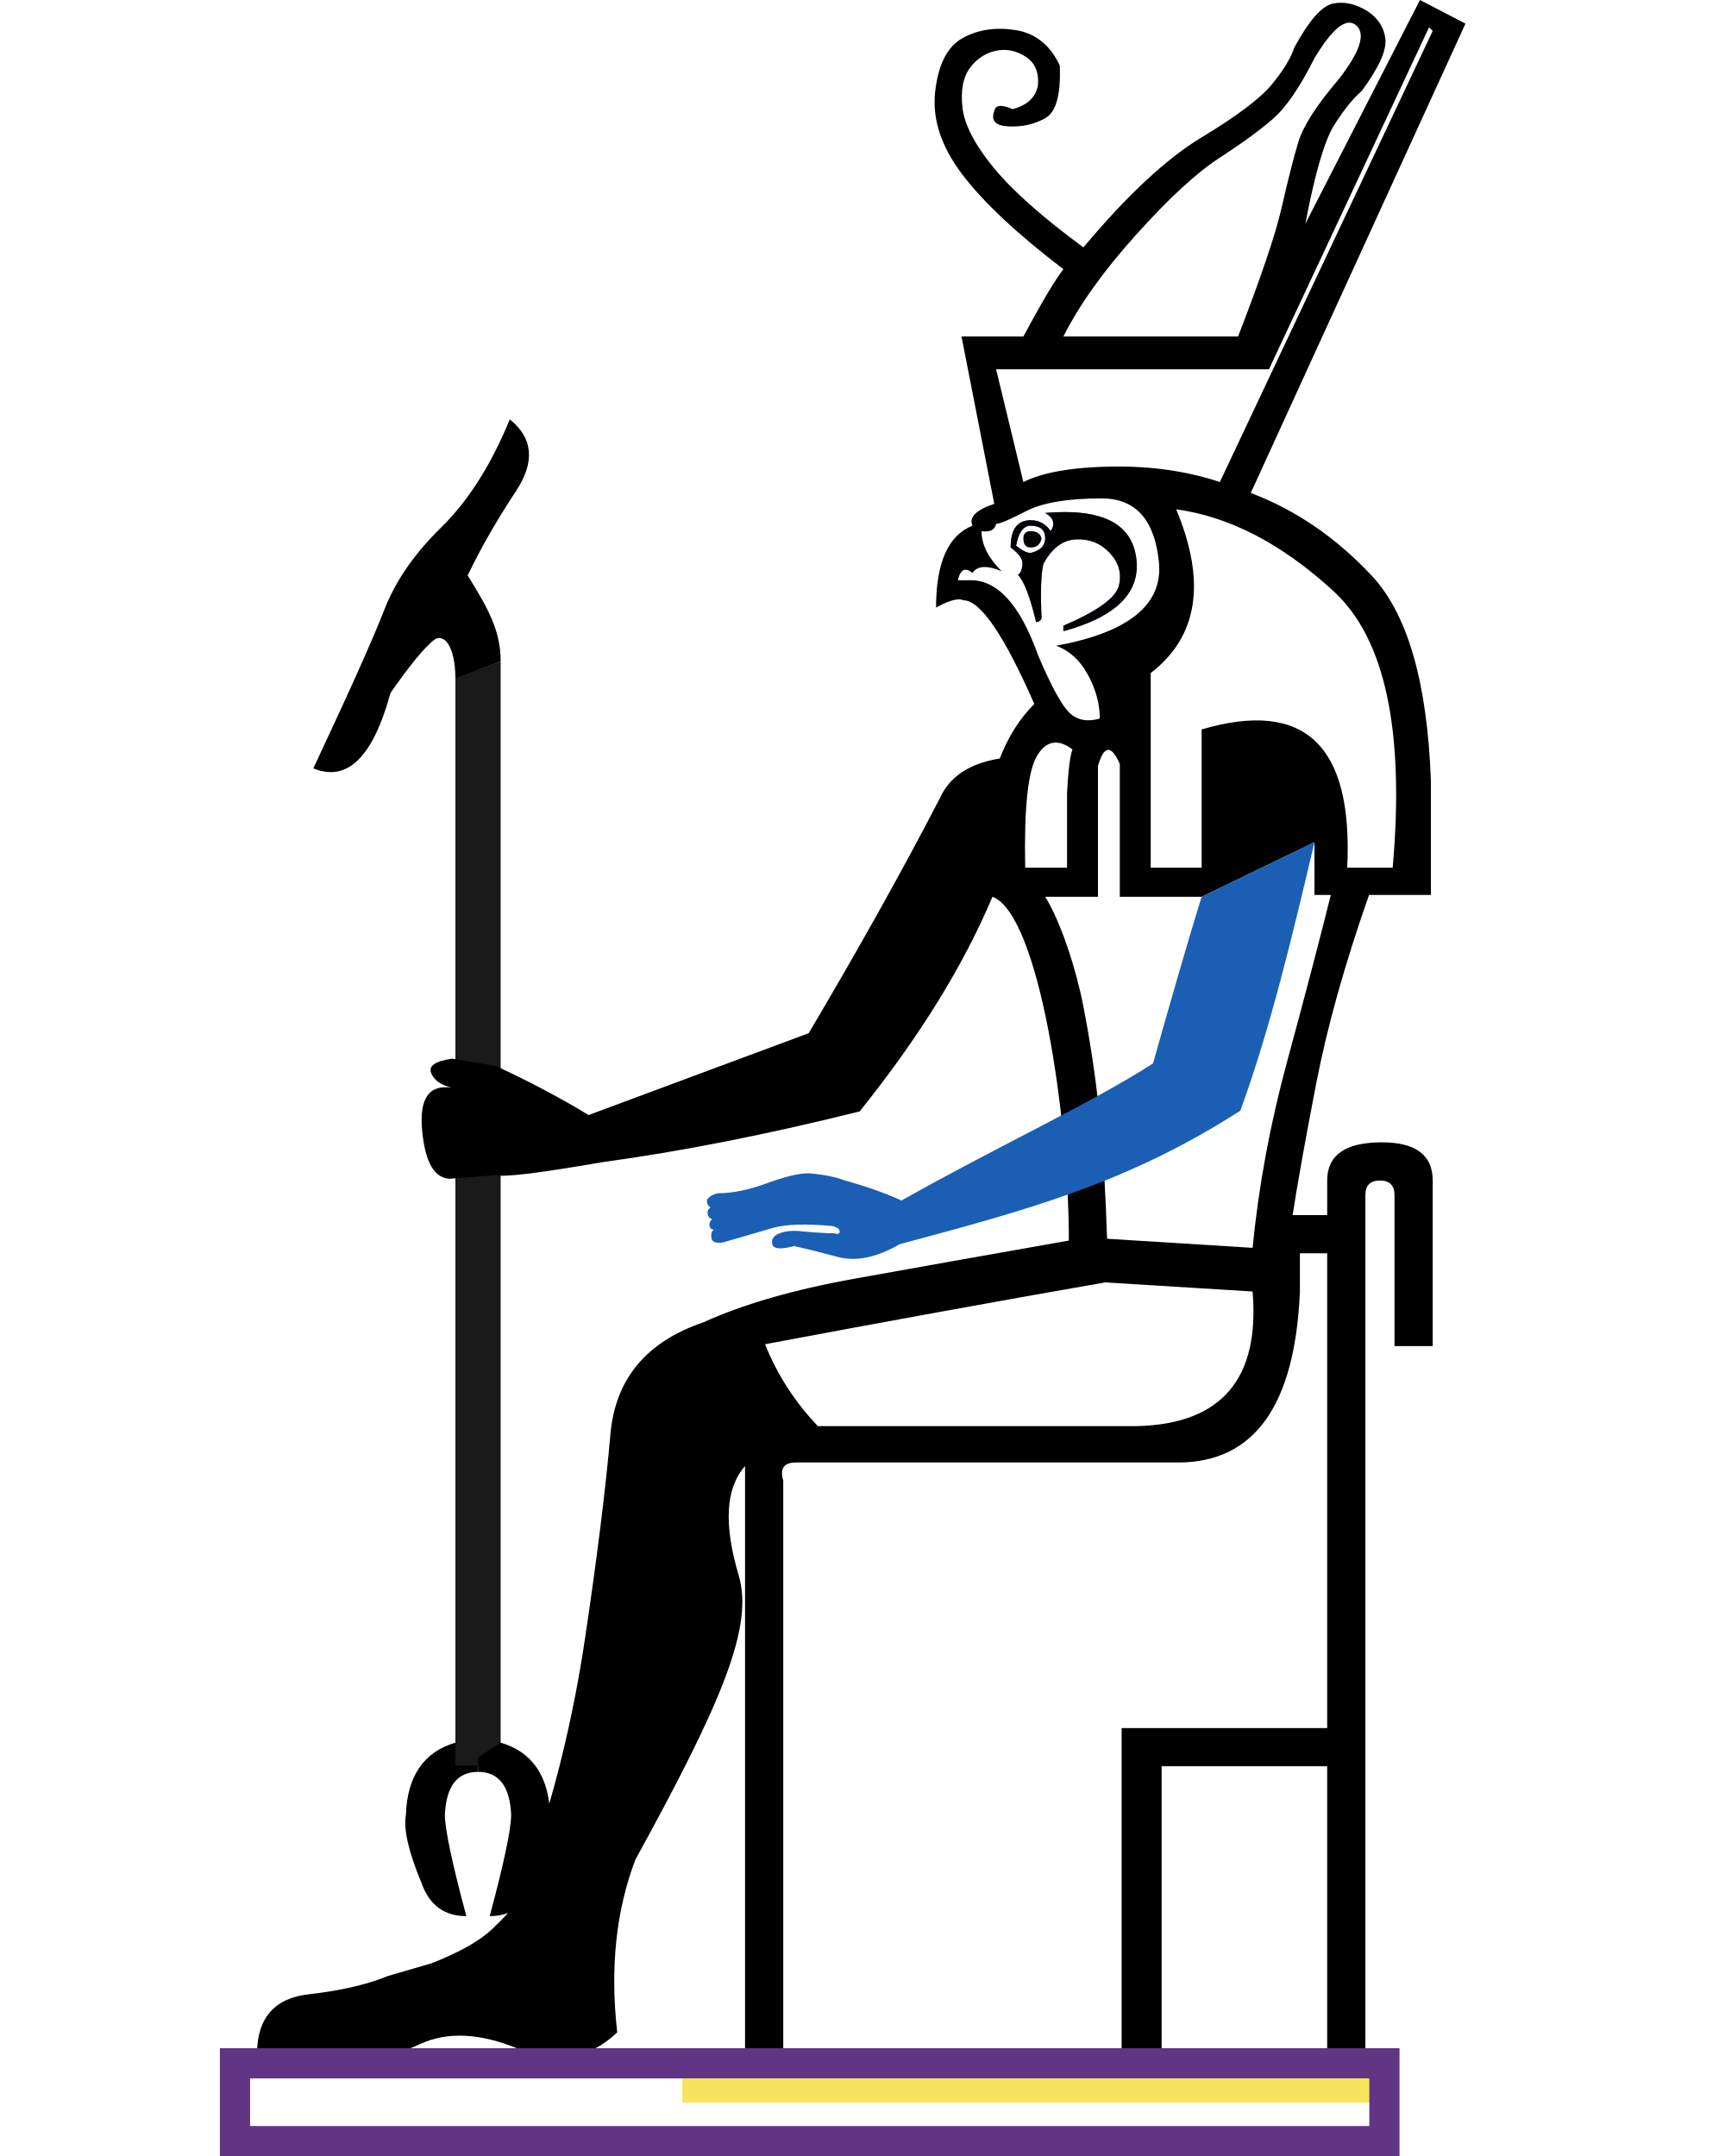
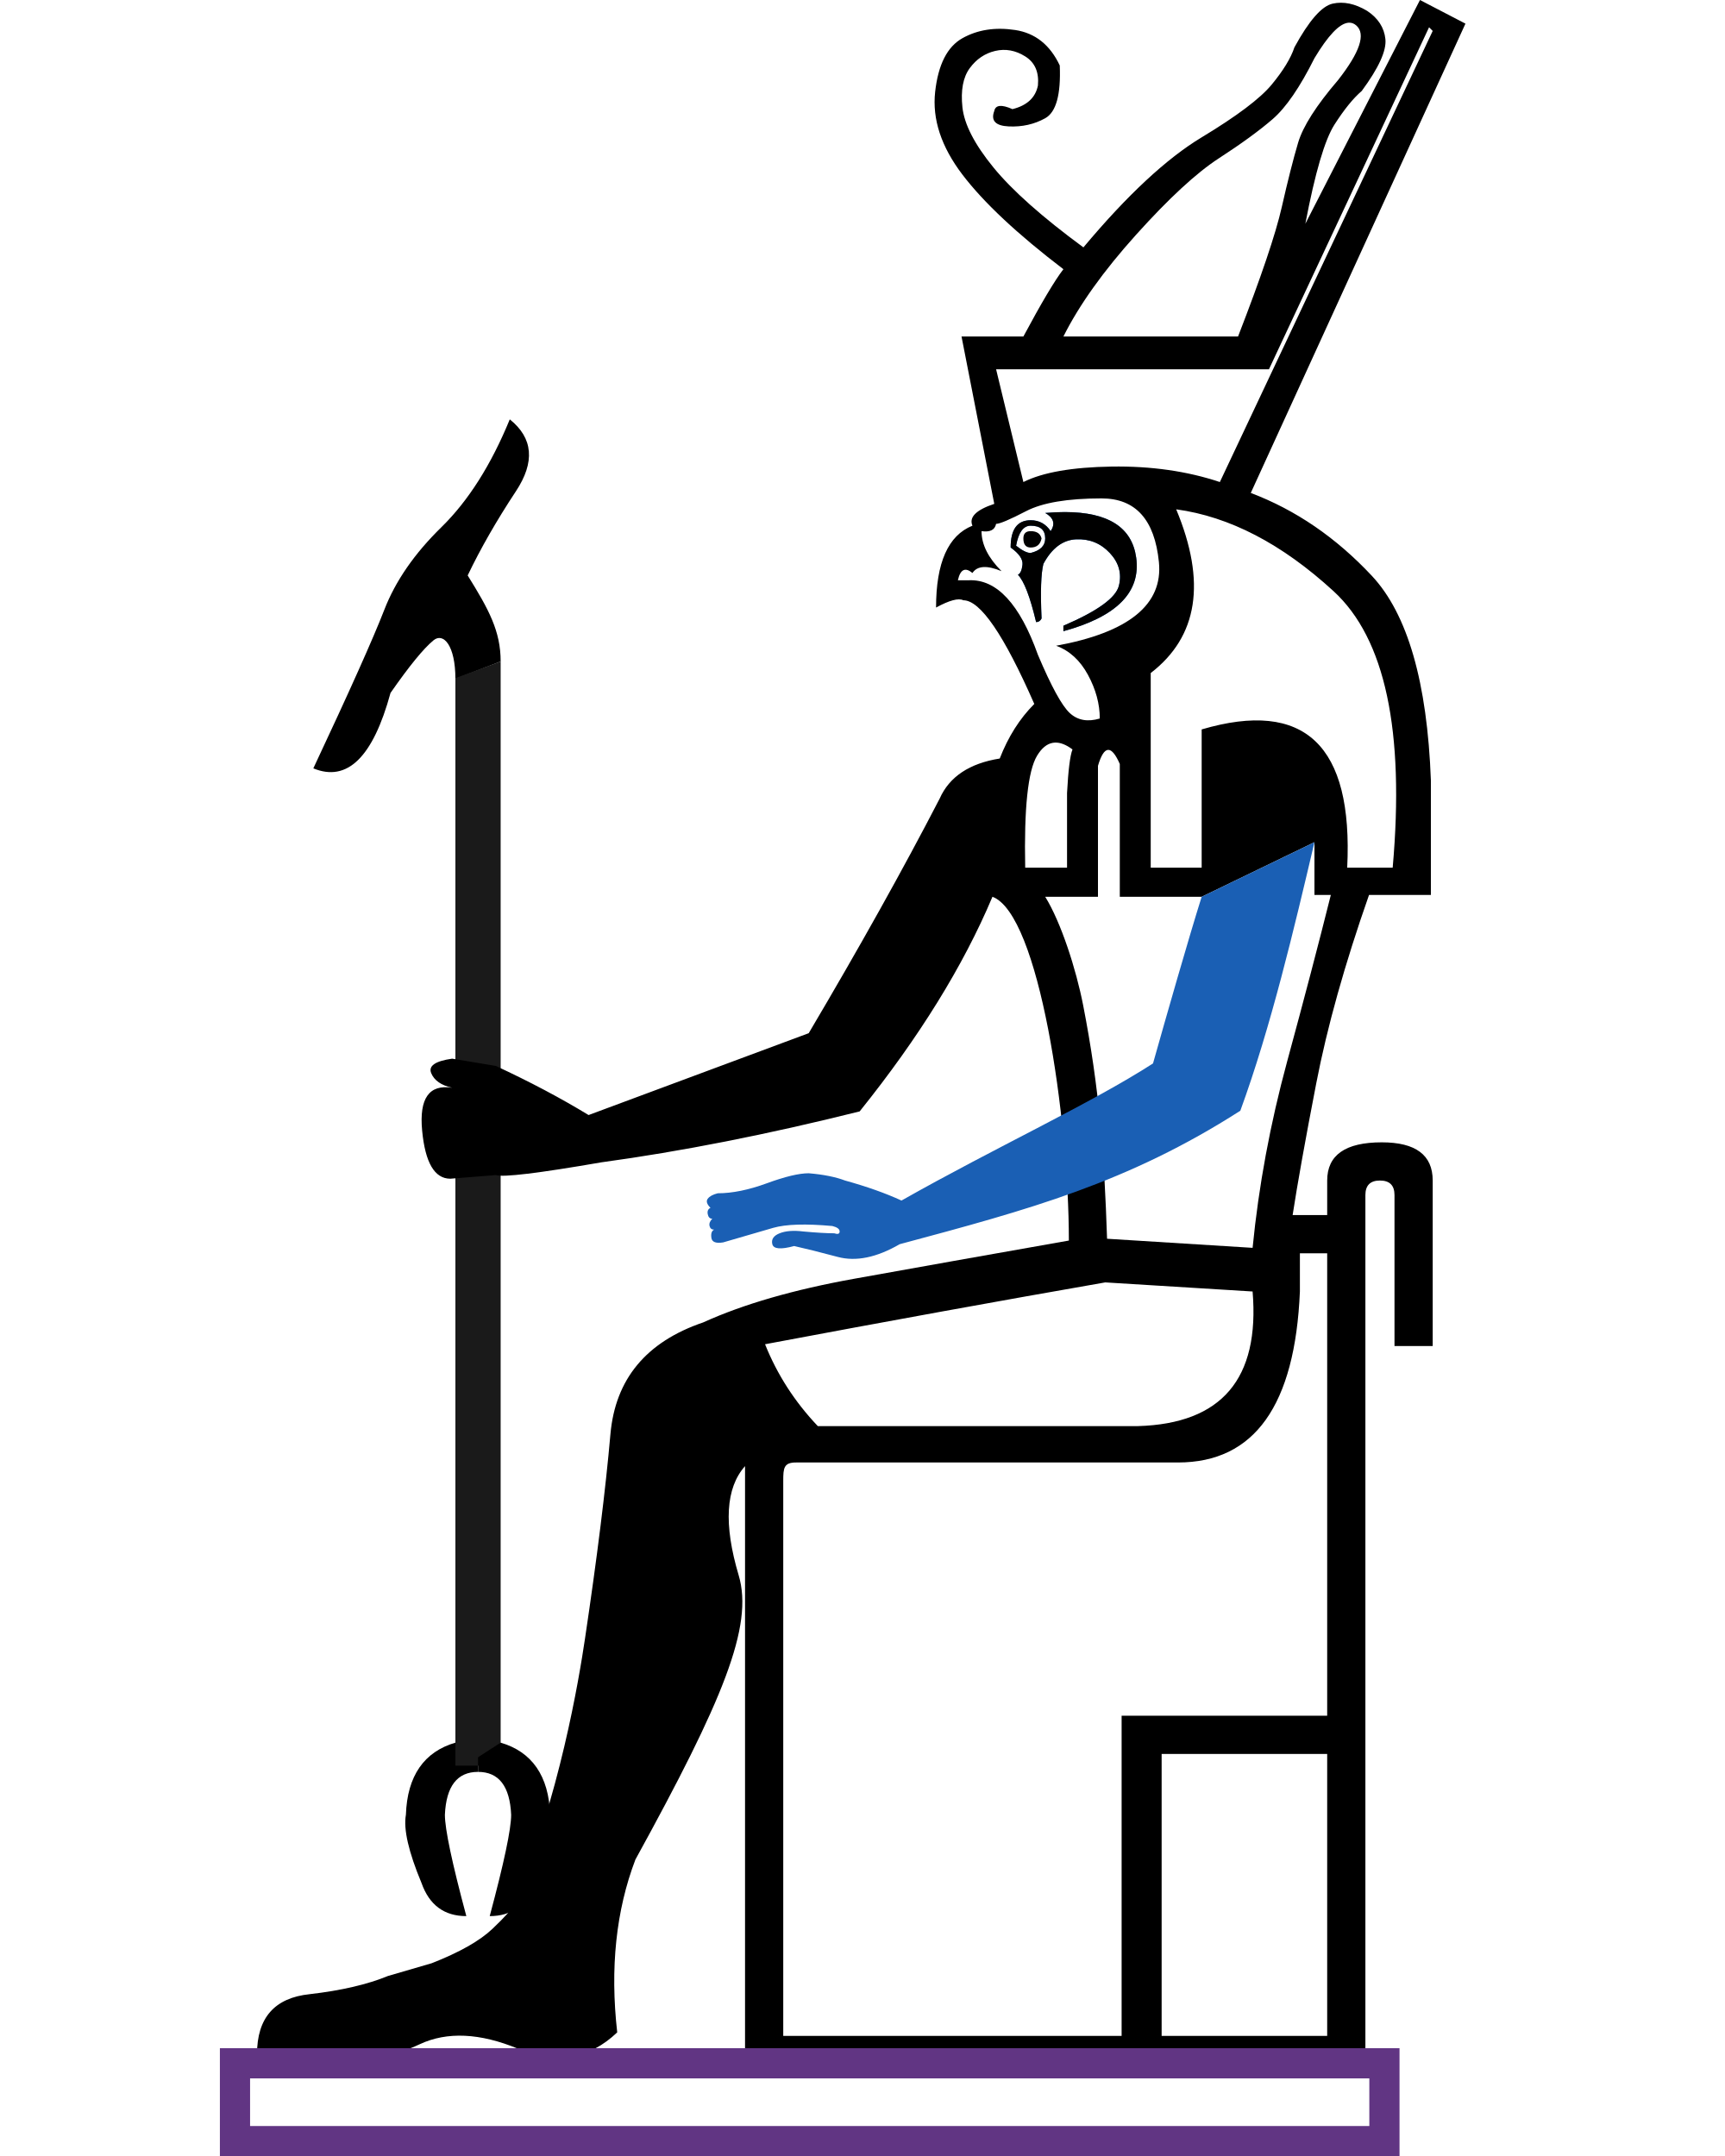
<svg xmlns="http://www.w3.org/2000/svg" xmlns:xlink="http://www.w3.org/1999/xlink" width="800" height="1000" version="1.1" id="svg1">
  <defs id="defs1" />
  <path d="m 221.694,821.839 c -9.642,0 -14.765,6.629 -15.368,19.887 0,6.629 3.315,22.298 9.944,47.007 -10.245,0 -17.175,-5.123 -20.791,-15.368 -6.027,-14.464 -8.437,-25.01 -7.232,-31.639 0.603,-18.079 8.491,-29.228 22.954,-33.447 l 10.492,6.78 z" style="fill:#000000;stroke:none;stroke-width:55.992" id="path1-6-1" />
  <path d="m 232.187,306.789 c 0,-14.101 -5.53,-24.159 -15.292,-39.886 5.965,-12.473 13.422,-25.488 22.37,-39.045 8.948,-13.557 7.999,-24.674 -2.847,-33.351 -8.677,21.149 -19.251,37.825 -31.723,50.026 -12.473,12.201 -21.285,24.945 -26.437,38.231 -5.152,13.286 -16.134,37.824 -32.945,73.616 15.726,6.507 27.658,-5.152 35.792,-34.978 8.677,-12.473 15.319,-20.607 19.929,-24.403 4.609,-3.796 10.167,2.37 10.167,17.897" style="fill:#000000;stroke:none;stroke-width:49.268" id="path1-7" />
  <g id="path6" style="opacity:1;stroke-width:0.985" transform="matrix(1.01515,0,0,1.01515,-6.107305,3.233808)">
    <path style="baseline-shift:baseline;display:inline;overflow:visible;vector-effect:none;fill:#1a1a1a;stroke-width:0.985;enable-background:accumulate;stop-color:#000000;stop-opacity:1" d="m 224.401,309.414 v 509.385 0" id="path4" />
    <path style="baseline-shift:baseline;display:inline;overflow:visible;vector-effect:none;fill:#1a1a1a;stroke-width:0.985;enable-background:accumulate;stop-color:#000000;stop-opacity:1" d="m 214.064,306.646 v 496.894 h 20.674 V 299.025 Z" id="path5" />
  </g>
  <use x="0" y="0" xlink:href="#path1-6-1" id="use5" transform="matrix(-1,0,0,1,443.3875,-3.6869706e-7)" style="stroke-width:0.985" />
  <path style="fill:#1a5fb4;stroke:none;stroke-width:51.1" d="m 493.884,237.505 c -2.865,-0.004 -5.914,0.135 -9.148,0.416 3.937,2.25 4.78,5.062 2.53,8.436 -2.25,-3.375 -5.344,-5.062 -9.281,-5.062 -6.187,0 -9.279,4.219 -9.279,12.656 3.937,2.812 5.763,5.483 5.482,8.014 -0.281,2.531 -0.983,4.079 -2.108,4.642 2.812,2.812 5.624,10.123 8.436,21.935 1.125,0 1.967,-0.562 2.53,-1.687 -0.562,-12.374 -0.28,-20.81 0.845,-25.309 3.937,-7.312 9,-11.11 15.188,-11.391 6.187,-0.281 11.389,1.827 15.608,6.327 4.218,4.5 5.623,9.563 4.217,15.188 -1.406,5.625 -9.983,11.811 -25.732,18.56 v 2.532 c 24.748,-6.75 35.998,-18.14 33.748,-34.17 -1.969,-14.026 -12.981,-21.055 -33.036,-21.086 z m -15.899,6.323 c 4.5,0 6.751,1.967 6.751,5.905 0,3.375 -2.251,5.624 -6.751,6.749 -1.687,0 -3.937,-1.125 -6.749,-3.375 1.125,-6.187 3.374,-9.279 6.749,-9.279 z" id="path9" />
-   <path style="fill:#000000;stroke:none;stroke-width:51.1" d="m 658.536,0 -53.153,103.773 c 4.5,-23.623 8.999,-38.95 13.498,-45.981 4.5,-7.031 8.718,-12.233 12.656,-15.608 7.874,-10.687 11.531,-18.703 10.968,-24.046 -0.562,-5.343 -3.374,-9.701 -8.436,-13.076 -5.625,-3.375 -10.968,-4.499 -16.03,-3.375 -5.062,1.125 -10.968,7.873 -17.718,20.247 -1.687,5.062 -5.203,10.829 -10.546,17.297 -5.343,6.468 -16.171,14.624 -32.483,24.467 -16.311,9.843 -34.591,26.857 -54.84,51.043 -19.124,-14.062 -33.046,-26.436 -41.764,-37.122 -8.718,-10.687 -13.499,-19.967 -14.343,-27.841 -0.844,-7.874 0.281,-13.921 3.375,-18.14 3.094,-4.218 7.032,-6.891 11.813,-8.016 4.781,-1.125 9.421,-0.28 13.921,2.532 4.5,2.812 6.467,7.311 5.905,13.498 -1.125,5.625 -5.061,9.281 -11.811,10.968 -5.062,-2.25 -7.874,-1.968 -8.436,0.845 -1.687,4.5 0.562,6.89 6.749,7.171 6.187,0.281 11.813,-0.985 16.875,-3.797 5.062,-2.812 7.312,-10.97 6.749,-24.469 -4.5,-9.562 -11.391,-15.044 -20.672,-16.451 -9.281,-1.406 -17.436,-0.14 -24.467,3.797 -7.031,3.937 -11.249,12.234 -12.656,24.889 -1.406,12.655 2.813,25.451 12.656,38.387 9.843,12.937 25.452,27.56 46.826,43.872 -3.937,5.062 -10.125,15.469 -18.562,31.218 h -28.686 l 15.188,77.619 c -8.437,2.812 -11.811,6.188 -10.124,10.126 -11.249,4.5 -16.875,17.154 -16.875,37.965 6.187,-3.375 10.406,-4.499 12.656,-3.375 7.875,0 18.842,16.03 32.903,48.091 -6.75,6.75 -12.093,15.187 -16.03,25.311 -14.062,2.25 -23.342,8.436 -27.841,18.56 -16.874,32.623 -37.123,68.902 -60.746,108.837 l -102.086,37.967 c -12.937,-7.874 -27.28,-15.467 -43.029,-22.779 l -20.249,-3.375 c -7.874,1.125 -11.108,3.374 -9.701,6.749 1.406,3.375 4.639,5.624 9.701,6.749 -10.687,-1.687 -15.327,4.922 -13.921,19.827 1.406,14.905 5.766,22.357 13.078,22.357 l 21.092,-1.687 c 3.375,1.125 19.685,-0.842 48.933,-5.905 37.123,-5.062 77.058,-12.937 119.806,-23.624 27.561,-34.31 48.09,-67.496 61.589,-99.556 21.646,8.117 35.435,102.473 35.435,159.458 -38.247,6.75 -71.433,12.655 -99.556,17.718 -28.123,5.062 -51.464,11.812 -70.026,20.249 -26.436,8.999 -40.779,26.296 -43.029,51.888 -2.25,25.592 -6.186,57.23 -11.811,94.915 -2.741,18.365 -11.771,73.604 -33.126,123.429 -0.562,1.687 -3.796,5.344 -9.701,10.968 -5.906,5.625 -15.327,10.968 -28.264,16.03 l -20.249,5.905 c -9.562,3.937 -21.654,6.751 -36.278,8.438 -16.311,1.687 -24.469,10.967 -24.469,27.841 -1.125,2.812 10.406,4.219 34.592,4.219 14.624,0 28.264,-2.953 40.919,-8.859 12.655,-5.906 27.841,-5.204 45.559,2.108 17.718,7.312 33.044,4.782 45.981,-7.592 -3.375,-29.811 -0.561,-56.528 8.438,-80.151 40.497,-73.683 54.919,-108.242 47.888,-131.865 -7.031,-23.623 -6.045,-40.498 2.954,-50.623 V 967.72 H 633.225 V 554.308 c 0,-4.5 2.249,-6.749 6.749,-6.749 4.5,0 6.749,2.249 6.749,6.749 v 70.028 h 17.72 v -76.777 c 0,-11.812 -7.875,-17.718 -23.624,-17.718 -16.874,0 -25.311,5.906 -25.311,17.718 v 16.03 h -16.03 c 2.25,-14.624 5.906,-35.014 10.968,-61.169 5.062,-26.155 13.217,-55.262 24.467,-87.323 h 28.686 V 361.945 C 661.911,316.385 652.77,284.746 636.177,267.028 619.585,249.31 600.884,236.515 580.072,228.641 L 679.629,10.966 Z m -32.766,10.52 c 1.173,-1.09e-4 2.251,0.429 3.236,1.291 4.5,3.937 1.688,12.375 -8.436,25.311 -10.124,11.812 -16.31,21.513 -18.56,29.106 -2.25,7.593 -4.781,17.579 -7.594,29.953 -2.812,12.374 -9.563,32.341 -20.249,59.902 h -80.994 c 7.312,-14.624 18.561,-30.374 33.748,-47.248 15.187,-16.874 27.982,-28.686 38.387,-35.435 10.406,-6.75 18.702,-12.794 24.889,-18.138 6.187,-5.343 12.655,-14.766 19.405,-28.266 6.328,-10.546 11.548,-16.029 15.661,-16.451 0.171,-0.018 0.34,-0.026 0.508,-0.026 z m 36.984,2.133 1.689,1.689 -98.713,209.236 c -15.186,-5.062 -31.92,-7.453 -50.2,-7.171 -18.28,0.281 -31.92,2.672 -40.919,7.171 L 461.954,171.269 H 588.509 Z M 510.89,231.173 c 15.749,0 24.608,9.842 26.576,29.529 1.969,19.686 -13.921,32.623 -47.668,38.81 6.187,2.25 11.107,6.751 14.763,13.5 3.656,6.75 5.484,13.498 5.484,20.247 -5.625,1.687 -10.265,0.845 -13.921,-2.53 -3.656,-3.375 -8.578,-12.375 -14.765,-26.999 -8.437,-23.623 -19.124,-35.155 -32.06,-34.592 h -5.062 c 1.125,-5.062 3.376,-6.187 6.751,-3.375 2.25,-3.375 6.749,-3.655 13.498,-0.843 -6.187,-6.187 -9.281,-12.375 -9.281,-18.562 3.937,0.562 6.187,-0.562 6.749,-3.375 1.687,-2e-5 6.329,-1.969 13.923,-5.907 7.593,-3.937 19.264,-5.905 35.013,-5.905 z m 34.59,5.062 c 24.748,3.375 49.075,16.029 72.98,37.965 23.905,21.936 33.046,64.684 27.421,128.242 H 624.789 c 2.812,-56.809 -19.686,-78.183 -67.496,-64.121 v 64.121 h -23.624 v -90.275 c 21.936,-16.874 25.873,-42.184 11.811,-75.932 z m -56.222,108.197 c 2.468,-0.1 5.178,0.956 8.131,3.17 -1.125,2.812 -1.967,9.563 -2.53,20.249 v 34.59 h -19.405 c -0.562,-27.561 1.266,-44.855 5.484,-51.886 2.109,-3.515 4.535,-5.519 7.277,-6.012 0.343,-0.061 0.69,-0.099 1.043,-0.113 z m 24.742,3.377 c 1.643,0.004 3.418,2.184 5.326,6.543 v 61.591 h 37.967 L 609.601,390.631 v 24.467 h 7.594 c -5.625,22.499 -12.375,48.232 -20.249,77.199 -7.874,28.967 -13.218,57.792 -16.03,86.478 l -67.496,-4.217 c -1.297,-38.875 -3.489,-69.326 -11.09,-108.308 -3.266,-16.747 -10.282,-38.495 -17.594,-50.307 h 24.467 v -60.746 c 1.406,-4.781 2.952,-7.241 4.64,-7.382 0.053,-0.004 0.106,-0.006 0.159,-0.006 z m 88.851,233.498 h 12.656 V 801.51 H 520.171 V 950 H 363.243 V 686.767 c -1.687,-5.625 0.282,-8.436 5.907,-8.436 h 177.175 c 35.435,0 54.277,-26.435 56.527,-79.307 z m -90.275,13.498 68.338,4.219 c 3.375,40.497 -14.343,61.309 -53.153,62.434 H 379.273 c -10.687,-11.249 -18.842,-23.905 -24.467,-37.967 56.809,-10.687 109.399,-20.249 157.771,-28.686 z m 26.154,224.423 h 76.777 V 950 h -76.777 z" id="path17" />
+   <path style="fill:#000000;stroke:none;stroke-width:51.1" d="m 658.536,0 -53.153,103.773 c 4.5,-23.623 8.999,-38.95 13.498,-45.981 4.5,-7.031 8.718,-12.233 12.656,-15.608 7.874,-10.687 11.531,-18.703 10.968,-24.046 -0.562,-5.343 -3.374,-9.701 -8.436,-13.076 -5.625,-3.375 -10.968,-4.499 -16.03,-3.375 -5.062,1.125 -10.968,7.873 -17.718,20.247 -1.687,5.062 -5.203,10.829 -10.546,17.297 -5.343,6.468 -16.171,14.624 -32.483,24.467 -16.311,9.843 -34.591,26.857 -54.84,51.043 -19.124,-14.062 -33.046,-26.436 -41.764,-37.122 -8.718,-10.687 -13.499,-19.967 -14.343,-27.841 -0.844,-7.874 0.281,-13.921 3.375,-18.14 3.094,-4.218 7.032,-6.891 11.813,-8.016 4.781,-1.125 9.421,-0.28 13.921,2.532 4.5,2.812 6.467,7.311 5.905,13.498 -1.125,5.625 -5.061,9.281 -11.811,10.968 -5.062,-2.25 -7.874,-1.968 -8.436,0.845 -1.687,4.5 0.562,6.89 6.749,7.171 6.187,0.281 11.813,-0.985 16.875,-3.797 5.062,-2.812 7.312,-10.97 6.749,-24.469 -4.5,-9.562 -11.391,-15.044 -20.672,-16.451 -9.281,-1.406 -17.436,-0.14 -24.467,3.797 -7.031,3.937 -11.249,12.234 -12.656,24.889 -1.406,12.655 2.813,25.451 12.656,38.387 9.843,12.937 25.452,27.56 46.826,43.872 -3.937,5.062 -10.125,15.469 -18.562,31.218 h -28.686 l 15.188,77.619 c -8.437,2.812 -11.811,6.188 -10.124,10.126 -11.249,4.5 -16.875,17.154 -16.875,37.965 6.187,-3.375 10.406,-4.499 12.656,-3.375 7.875,0 18.842,16.03 32.903,48.091 -6.75,6.75 -12.093,15.187 -16.03,25.311 -14.062,2.25 -23.342,8.436 -27.841,18.56 -16.874,32.623 -37.123,68.902 -60.746,108.837 l -102.086,37.967 c -12.937,-7.874 -27.28,-15.467 -43.029,-22.779 l -20.249,-3.375 c -7.874,1.125 -11.108,3.374 -9.701,6.749 1.406,3.375 4.639,5.624 9.701,6.749 -10.687,-1.687 -15.327,4.922 -13.921,19.827 1.406,14.905 5.766,22.357 13.078,22.357 l 21.092,-1.687 c 3.375,1.125 19.685,-0.842 48.933,-5.905 37.123,-5.062 77.058,-12.937 119.806,-23.624 27.561,-34.31 48.09,-67.496 61.589,-99.556 21.646,8.117 35.435,102.473 35.435,159.458 -38.247,6.75 -71.433,12.655 -99.556,17.718 -28.123,5.062 -51.464,11.812 -70.026,20.249 -26.436,8.999 -40.779,26.296 -43.029,51.888 -2.25,25.592 -6.186,57.23 -11.811,94.915 -2.741,18.365 -11.771,73.604 -33.126,123.429 -0.562,1.687 -3.796,5.344 -9.701,10.968 -5.906,5.625 -15.327,10.968 -28.264,16.03 l -20.249,5.905 c -9.562,3.937 -21.654,6.751 -36.278,8.438 -16.311,1.687 -24.469,10.967 -24.469,27.841 -1.125,2.812 10.406,4.219 34.592,4.219 14.624,0 28.264,-2.953 40.919,-8.859 12.655,-5.906 27.841,-5.204 45.559,2.108 17.718,7.312 33.044,4.782 45.981,-7.592 -3.375,-29.811 -0.561,-56.528 8.438,-80.151 40.497,-73.683 54.919,-108.242 47.888,-131.865 -7.031,-23.623 -6.045,-40.498 2.954,-50.623 l 0,281.982 h 287.7 l 0,-407.692 c 0,-4.5 2.249,-6.749 6.749,-6.749 4.5,0 6.749,2.249 6.749,6.749 v 70.028 h 17.72 v -76.777 c 0,-11.812 -7.875,-17.718 -23.624,-17.718 -16.874,0 -25.311,5.906 -25.311,17.718 v 16.03 h -16.03 c 2.25,-14.624 5.906,-35.014 10.968,-61.169 5.062,-26.155 13.217,-55.262 24.467,-87.323 h 28.686 V 361.945 C 661.911,316.385 652.77,284.746 636.177,267.028 619.585,249.31 600.884,236.515 580.072,228.641 L 679.629,10.966 Z m -32.766,10.52 c 1.173,-1.09e-4 2.251,0.429 3.236,1.291 4.5,3.937 1.688,12.375 -8.436,25.311 -10.124,11.812 -16.31,21.513 -18.56,29.106 -2.25,7.593 -4.781,17.579 -7.594,29.953 -2.812,12.374 -9.563,32.341 -20.249,59.902 h -80.994 c 7.312,-14.624 18.561,-30.374 33.748,-47.248 15.187,-16.874 27.982,-28.686 38.387,-35.435 10.406,-6.75 18.702,-12.794 24.889,-18.138 6.187,-5.343 12.655,-14.766 19.405,-28.266 6.328,-10.546 11.548,-16.029 15.661,-16.451 0.171,-0.018 0.34,-0.026 0.508,-0.026 z m 36.984,2.133 1.689,1.689 -98.713,209.236 c -15.186,-5.062 -31.92,-7.453 -50.2,-7.171 -18.28,0.281 -31.92,2.672 -40.919,7.171 L 461.954,171.269 H 588.509 Z M 510.89,231.173 c 15.749,0 24.608,9.842 26.576,29.529 1.969,19.686 -13.921,32.623 -47.668,38.81 6.187,2.25 11.107,6.751 14.763,13.5 3.656,6.75 5.484,13.498 5.484,20.247 -5.625,1.687 -10.265,0.845 -13.921,-2.53 -3.656,-3.375 -8.578,-12.375 -14.765,-26.999 -8.437,-23.623 -19.124,-35.155 -32.06,-34.592 h -5.062 c 1.125,-5.062 3.376,-6.187 6.751,-3.375 2.25,-3.375 6.749,-3.655 13.498,-0.843 -6.187,-6.187 -9.281,-12.375 -9.281,-18.562 3.937,0.562 6.187,-0.562 6.749,-3.375 1.687,-2e-5 6.329,-1.969 13.923,-5.907 7.593,-3.937 19.264,-5.905 35.013,-5.905 z m 34.59,5.062 c 24.748,3.375 49.075,16.029 72.98,37.965 23.905,21.936 33.046,64.684 27.421,128.242 H 624.789 c 2.812,-56.809 -19.686,-78.183 -67.496,-64.121 v 64.121 h -23.624 v -90.275 c 21.936,-16.874 25.873,-42.184 11.811,-75.932 z m -56.222,108.197 c 2.468,-0.1 5.178,0.956 8.131,3.17 -1.125,2.812 -1.967,9.563 -2.53,20.249 v 34.59 h -19.405 c -0.562,-27.561 1.266,-44.855 5.484,-51.886 2.109,-3.515 4.535,-5.519 7.277,-6.012 0.343,-0.061 0.69,-0.099 1.043,-0.113 z m 24.742,3.377 c 1.643,0.004 3.418,2.184 5.326,6.543 v 61.591 h 37.967 L 609.601,390.631 v 24.467 h 7.594 c -5.625,22.499 -12.375,48.232 -20.249,77.199 -7.874,28.967 -13.218,57.792 -16.03,86.478 l -67.496,-4.217 c -1.297,-38.875 -3.489,-69.326 -11.09,-108.308 -3.266,-16.747 -10.282,-38.495 -17.594,-50.307 h 24.467 v -60.746 c 1.406,-4.781 2.952,-7.241 4.64,-7.382 0.053,-0.004 0.106,-0.006 0.159,-0.006 z m 88.851,233.498 h 12.656 l 0,214.485 h -95.337 v 148.489 H 363.243 l 0,-257.514 c 0,-5.872 0.282,-8.436 5.907,-8.436 h 177.175 c 35.435,0 54.277,-26.435 56.527,-79.307 z m -90.275,13.498 68.338,4.219 c 3.375,40.497 -14.343,61.309 -53.153,62.434 H 379.273 c -10.687,-11.249 -18.842,-23.905 -24.467,-37.967 56.809,-10.687 109.399,-20.249 157.771,-28.686 z m 26.154,218.704 h 76.777 v 130.772 h -76.777 z" id="path17" />
  <path style="fill:#1a5fb4;stroke:none;stroke-width:51.1" d="m 557.293,415.942 c -6.187,19.686 -16.378,55.365 -22.565,77.301 -28.773,18.577 -73.361,39.074 -116.646,63.597 -7.312,-3.375 -16.03,-6.469 -26.154,-9.281 -4.5,-1.688 -10.125,-2.812 -16.875,-3.375 -4.5,0 -10.968,1.548 -19.405,4.642 -8.437,3.093 -16.03,4.64 -22.779,4.64 -2.25,0.562 -3.796,1.405 -4.64,2.53 -0.844,1.125 -0.422,2.532 1.265,4.219 -1.125,0.562 -1.546,1.546 -1.265,2.952 0.281,1.406 0.983,2.11 2.108,2.11 -1.125,1.125 -1.546,2.25 -1.265,3.375 0.281,1.125 0.985,1.687 2.11,1.687 -1.125,0.563 -1.546,1.828 -1.265,3.797 0.281,1.968 2.109,2.672 5.484,2.11 9.562,-2.812 17.294,-5.062 23.2,-6.749 5.906,-1.687 15.047,-1.97 27.421,-0.845 2.25,0.562 3.375,1.407 3.375,2.532 0,1.125 -0.843,1.405 -2.53,0.843 -3.375,0 -8.156,-0.28 -14.343,-0.843 -4.5,-0.563 -8.156,-0.282 -10.968,0.843 -2.812,1.125 -3.937,2.812 -3.375,5.062 0.562,2.25 3.937,2.532 10.124,0.845 5.062,1.125 11.813,2.812 20.249,5.062 8.437,2.25 17.999,0.281 28.686,-5.907 59.992,-16.075 105.742,-28.414 157.985,-61.91 14.197,-38.848 24.926,-84.381 34.376,-124.547 z" id="path13" />
  <path style="fill:#000000;stroke:none;stroke-width:51.1" d="m 493.884,237.505 c -2.865,-0.004 -5.914,0.135 -9.148,0.416 3.937,2.25 4.78,5.062 2.53,8.436 -2.25,-3.375 -5.344,-5.062 -9.281,-5.062 -6.187,0 -9.279,4.219 -9.279,12.656 3.937,2.812 5.763,5.483 5.482,8.014 -0.281,2.531 -0.983,4.079 -2.108,4.642 2.812,2.812 5.624,10.123 8.436,21.935 1.125,0 1.967,-0.562 2.53,-1.687 -0.562,-12.374 -0.28,-20.81 0.845,-25.309 3.937,-7.312 9,-11.11 15.188,-11.391 6.187,-0.281 11.389,1.827 15.608,6.327 4.218,4.5 5.623,9.563 4.217,15.188 -1.406,5.625 -9.983,11.811 -25.732,18.56 v 2.532 c 24.748,-6.75 35.998,-18.14 33.748,-34.17 -1.969,-14.026 -12.981,-21.055 -33.036,-21.086 z m -15.899,6.323 c 4.5,0 6.751,1.967 6.751,5.905 0,3.375 -2.251,5.624 -6.751,6.749 -1.687,0 -3.937,-1.125 -6.749,-3.375 1.125,-6.187 3.374,-9.279 6.749,-9.279 z" id="path16" />
  <path style="fill:#000000;stroke:none;stroke-width:51.1" d="m 477.984,246.358 c -2.25,0 -3.375,1.125 -3.375,3.375 0,2.812 1.125,4.219 3.375,4.219 2.812,0 4.499,-1.407 5.062,-4.219 -0.562,-2.25 -2.25,-3.375 -5.062,-3.375 z" id="path1" />
-   <rect style="fill:#f8e45c;fill-rule:evenodd;stroke:none;stroke-width:16;stroke-miterlimit:5;stroke-dasharray:none" id="rect2" width="320.746" height="23.215" x="316.486" y="952" />
  <rect style="fill:none;fill-rule:evenodd;stroke:#613583;stroke-width:14;stroke-miterlimit:5;stroke-dasharray:none" id="rect1" width="533.074" height="36.096" x="108.978" y="957" />
</svg>
